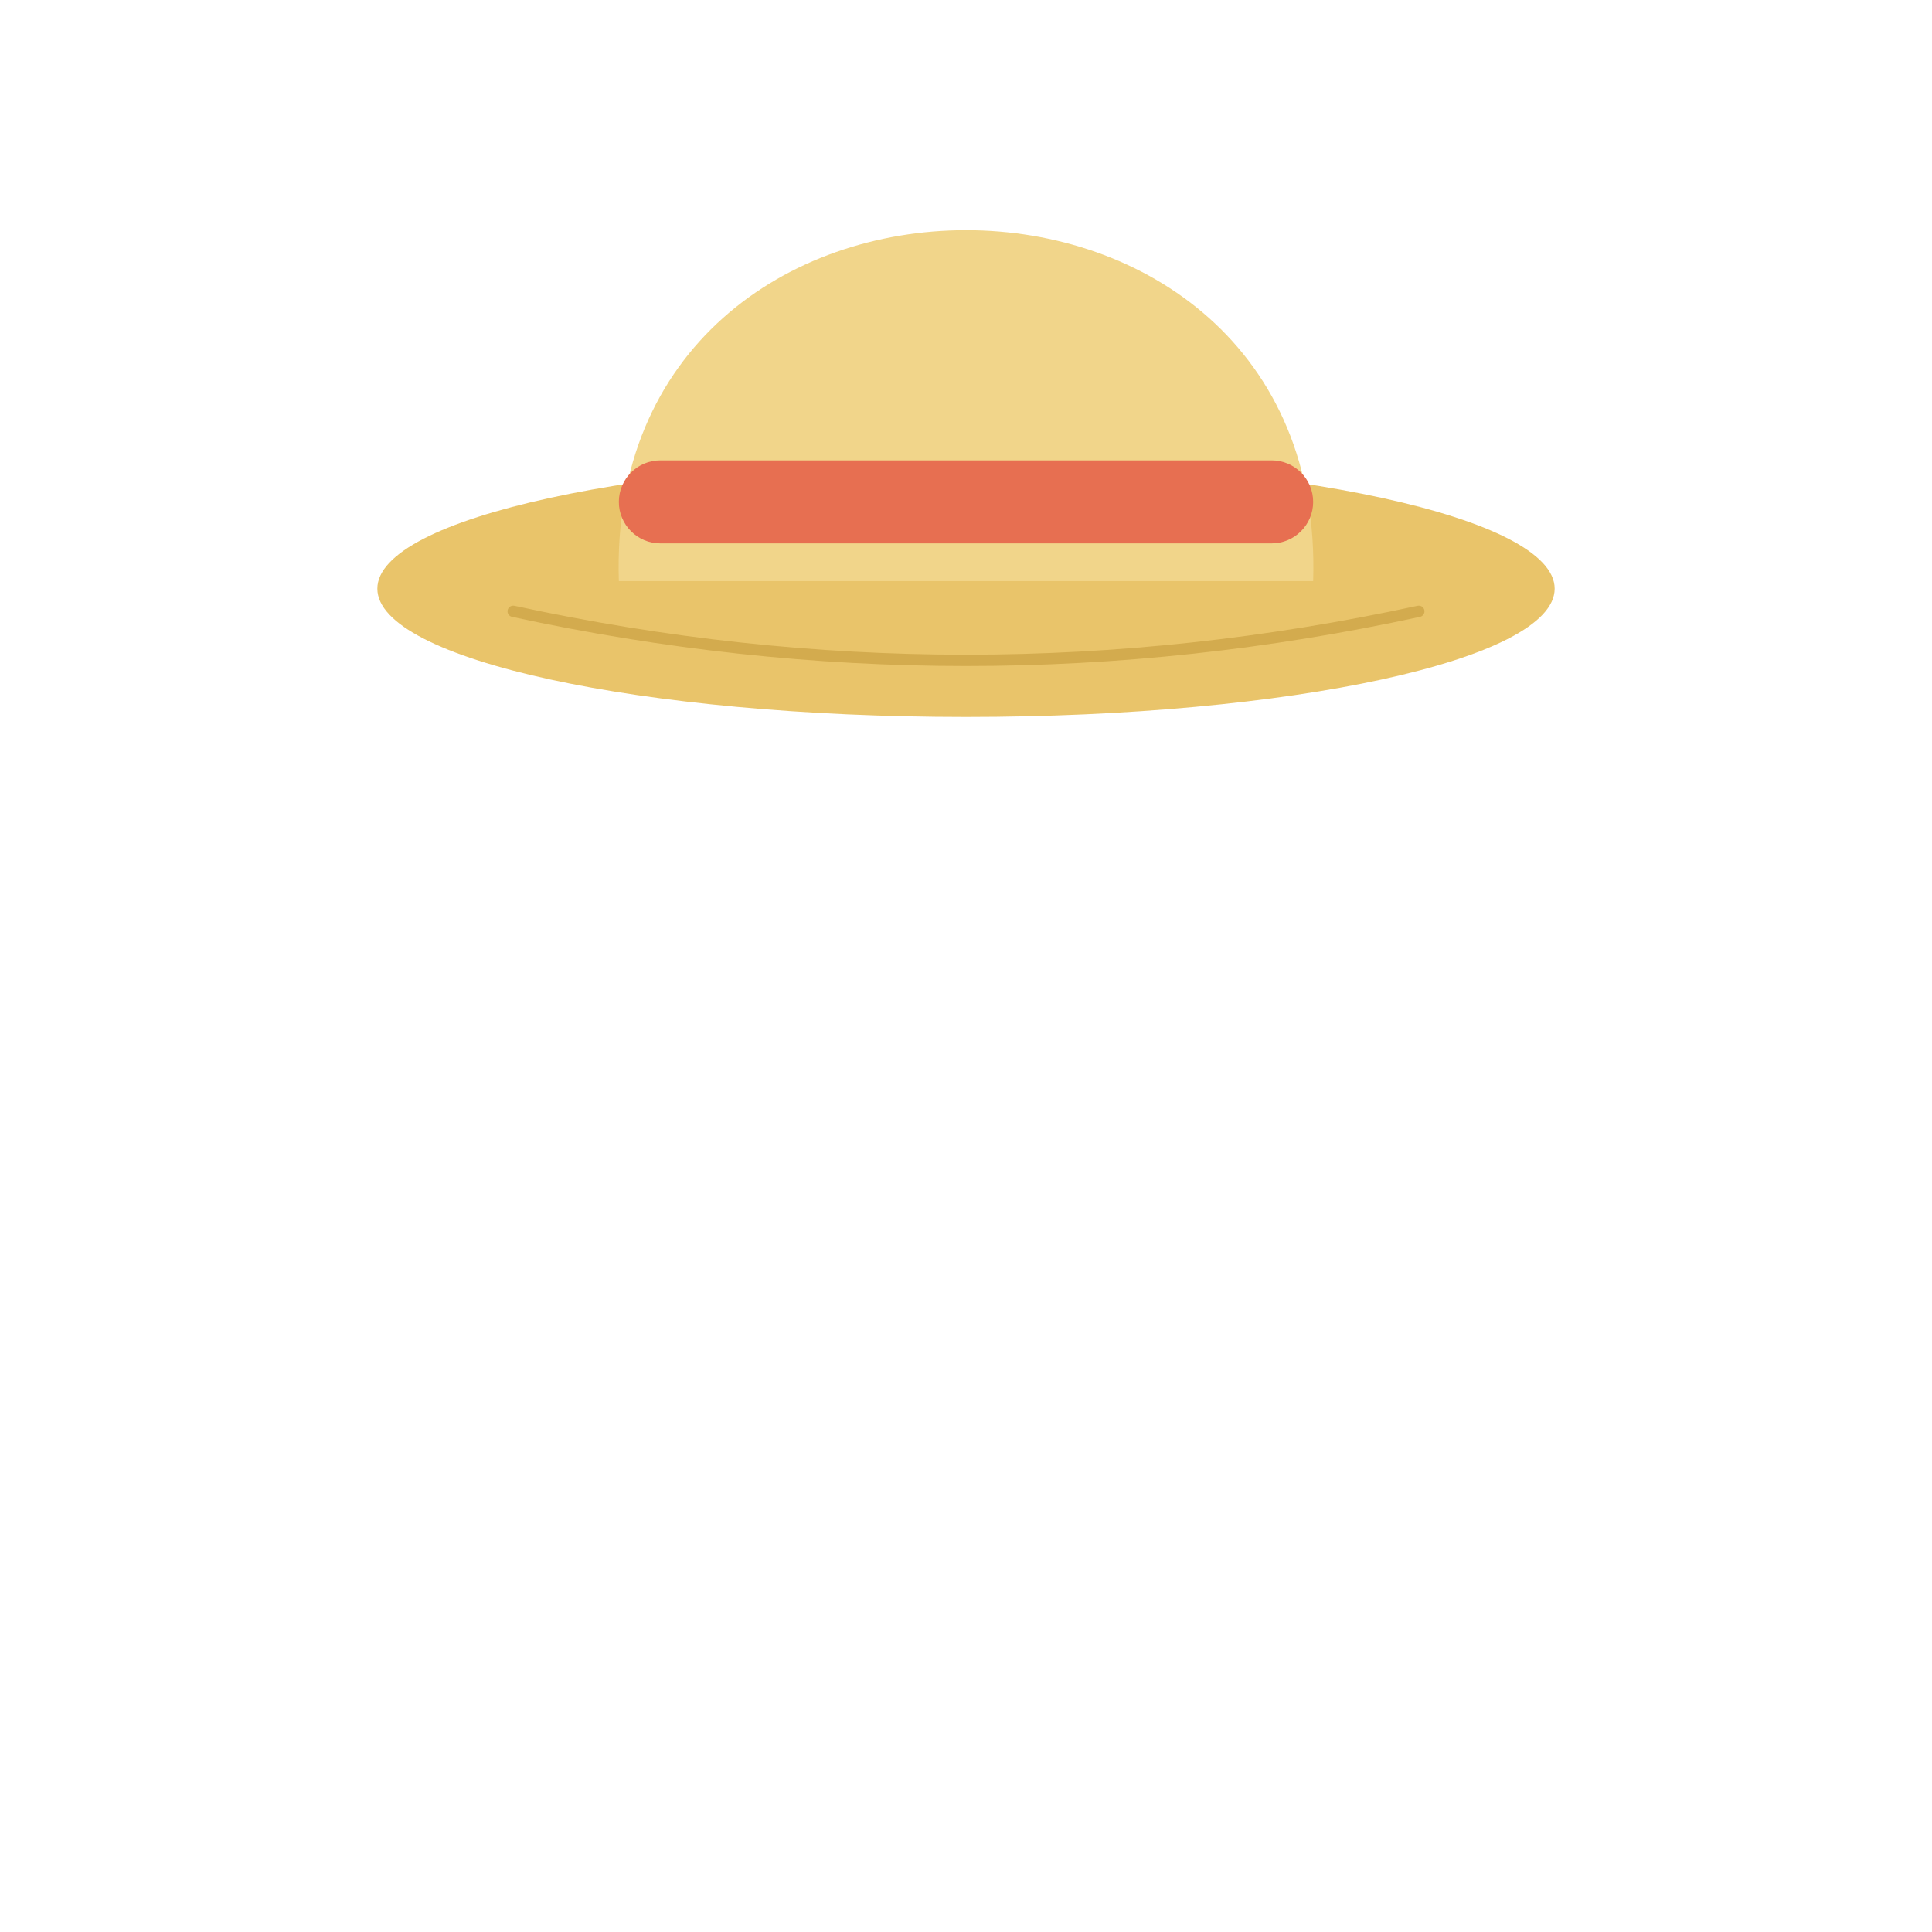
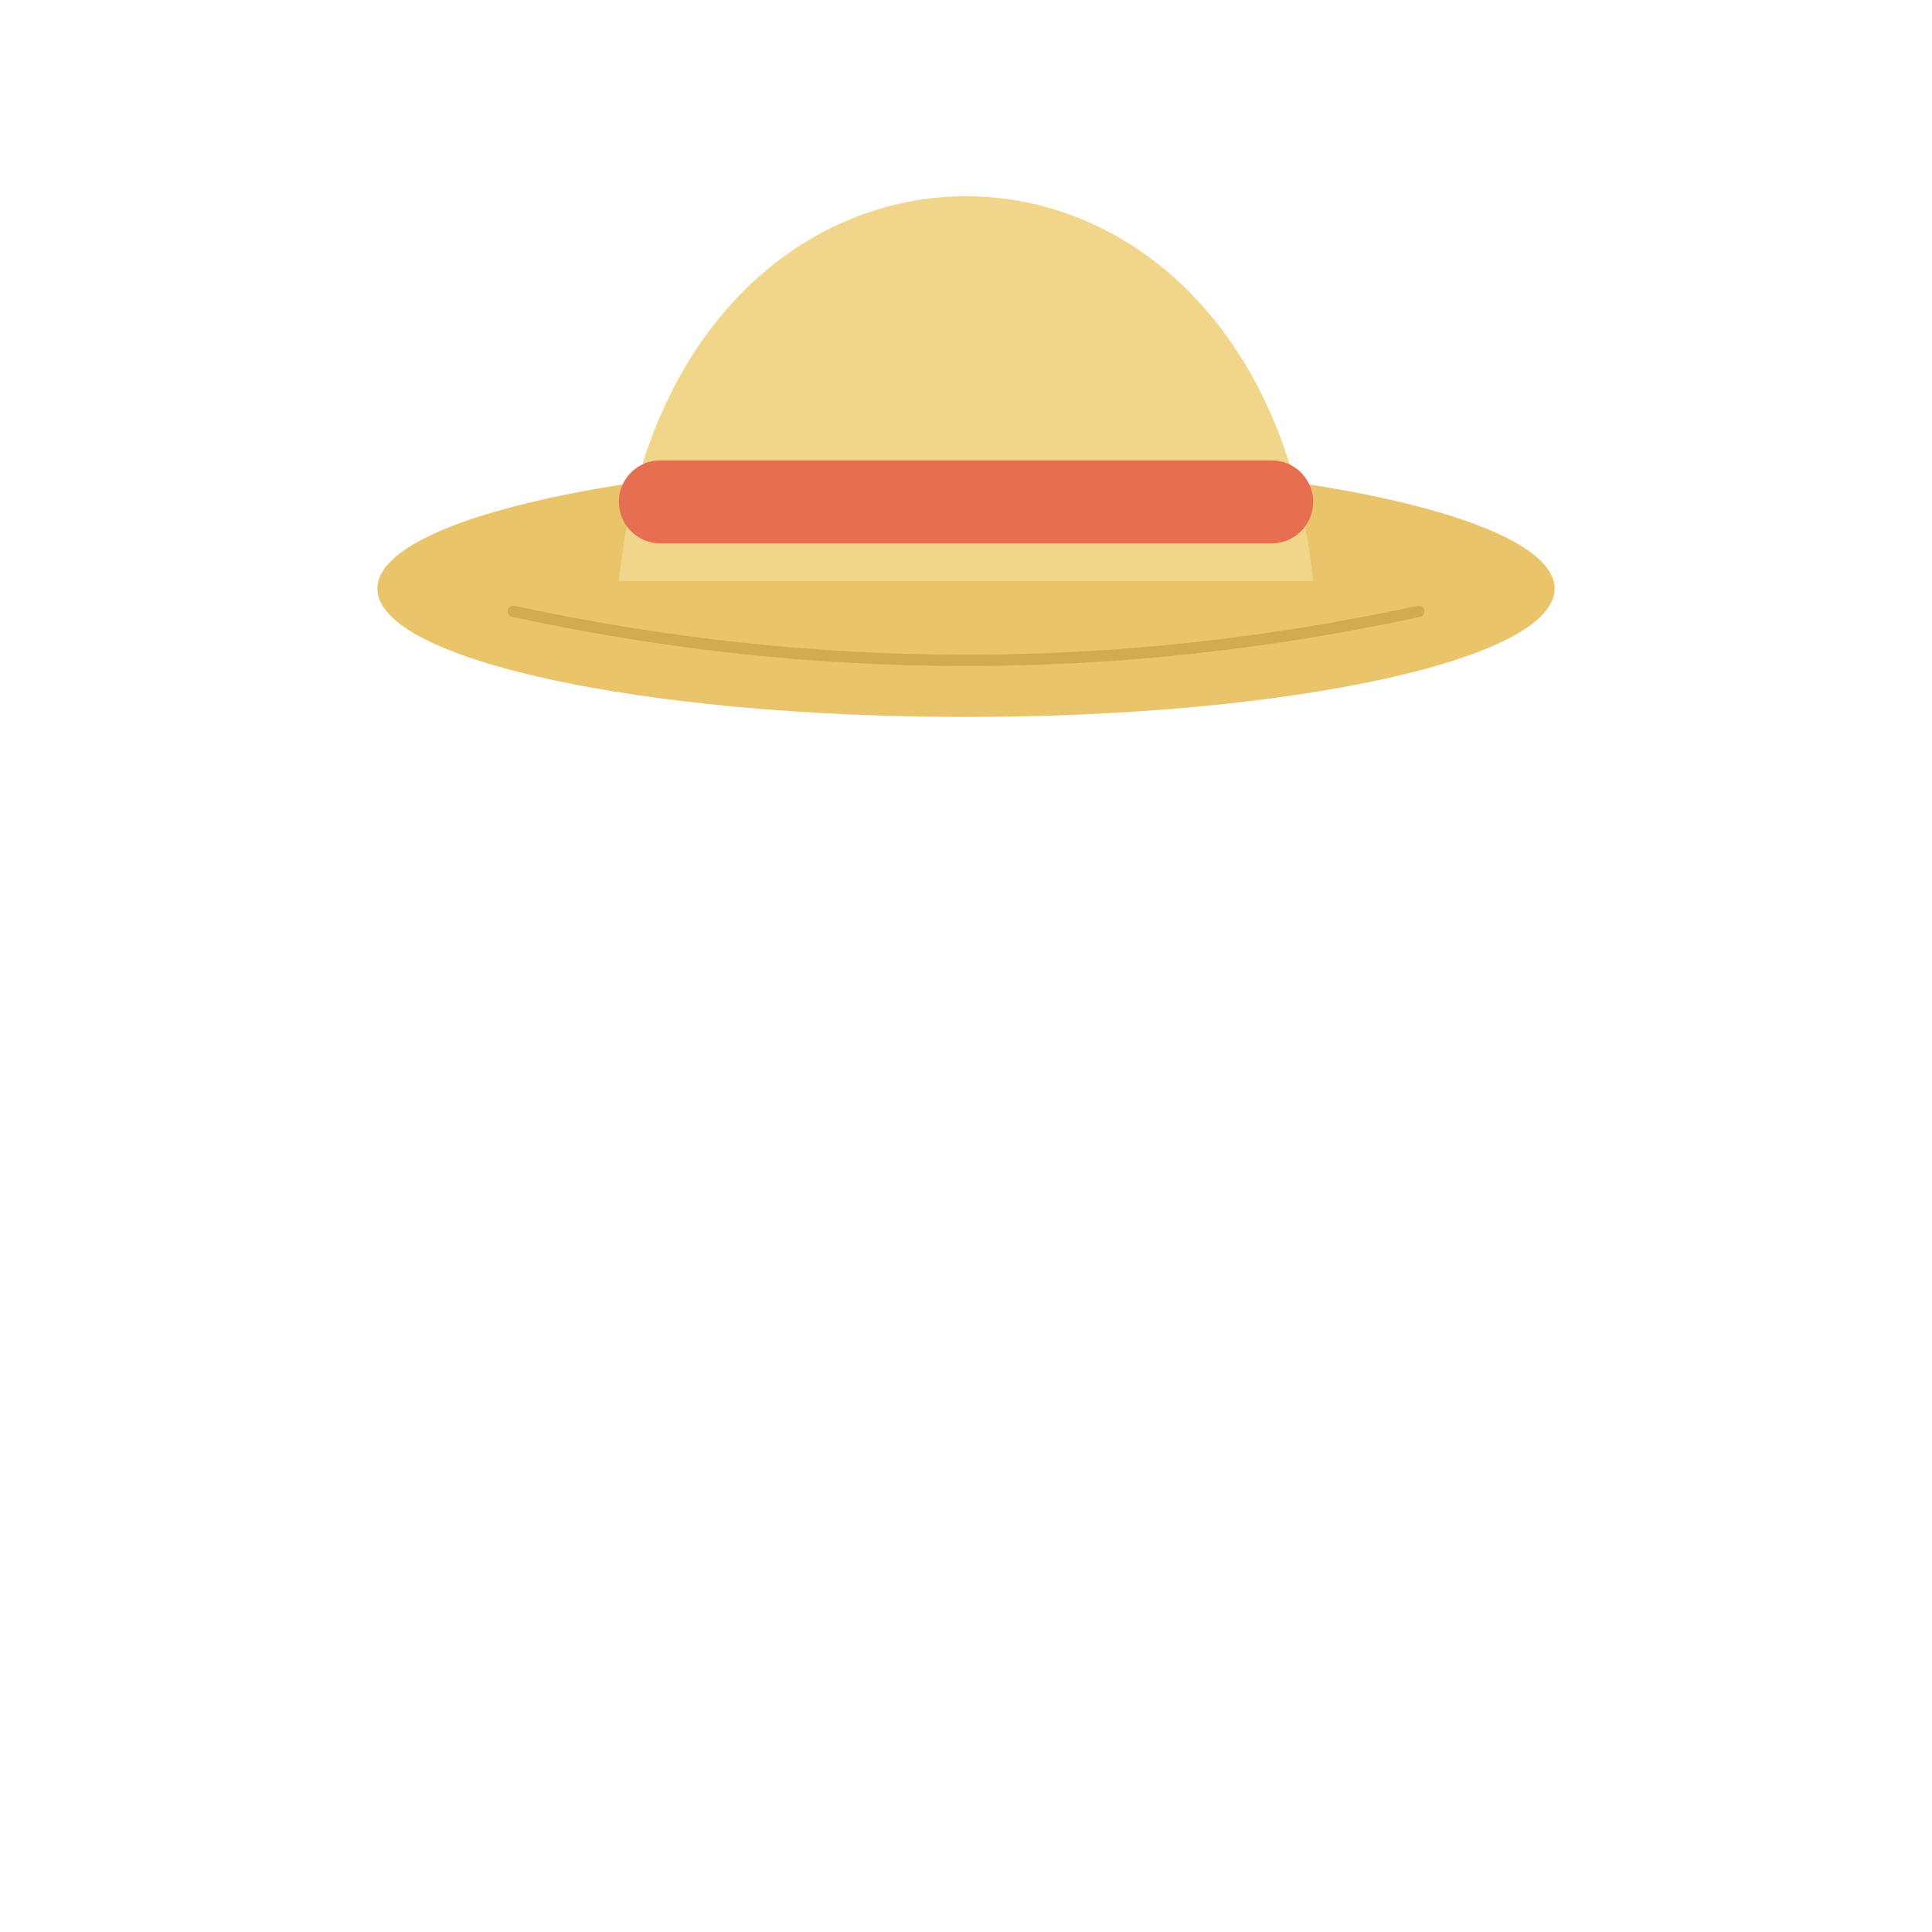
<svg xmlns="http://www.w3.org/2000/svg" viewBox="0 0 512 512" width="512" height="512">
  <ellipse cx="256" cy="156" rx="156" ry="34" fill="#E9C46A" />
-   <path d="M164 154 C160 30 352 30 348 154 Z" fill="#F1D58A" />
+   <path d="M164 154 C178 18 334 18 348 154 Z" fill="#F1D58A" />
  <rect x="164" y="122" width="184" height="22" rx="11" fill="#E76F51" />
  <path d="M136 162 q120 26 240 0" fill="none" stroke="#D3AB4E" stroke-width="3" stroke-linecap="round" stroke-linejoin="round" />
</svg>
